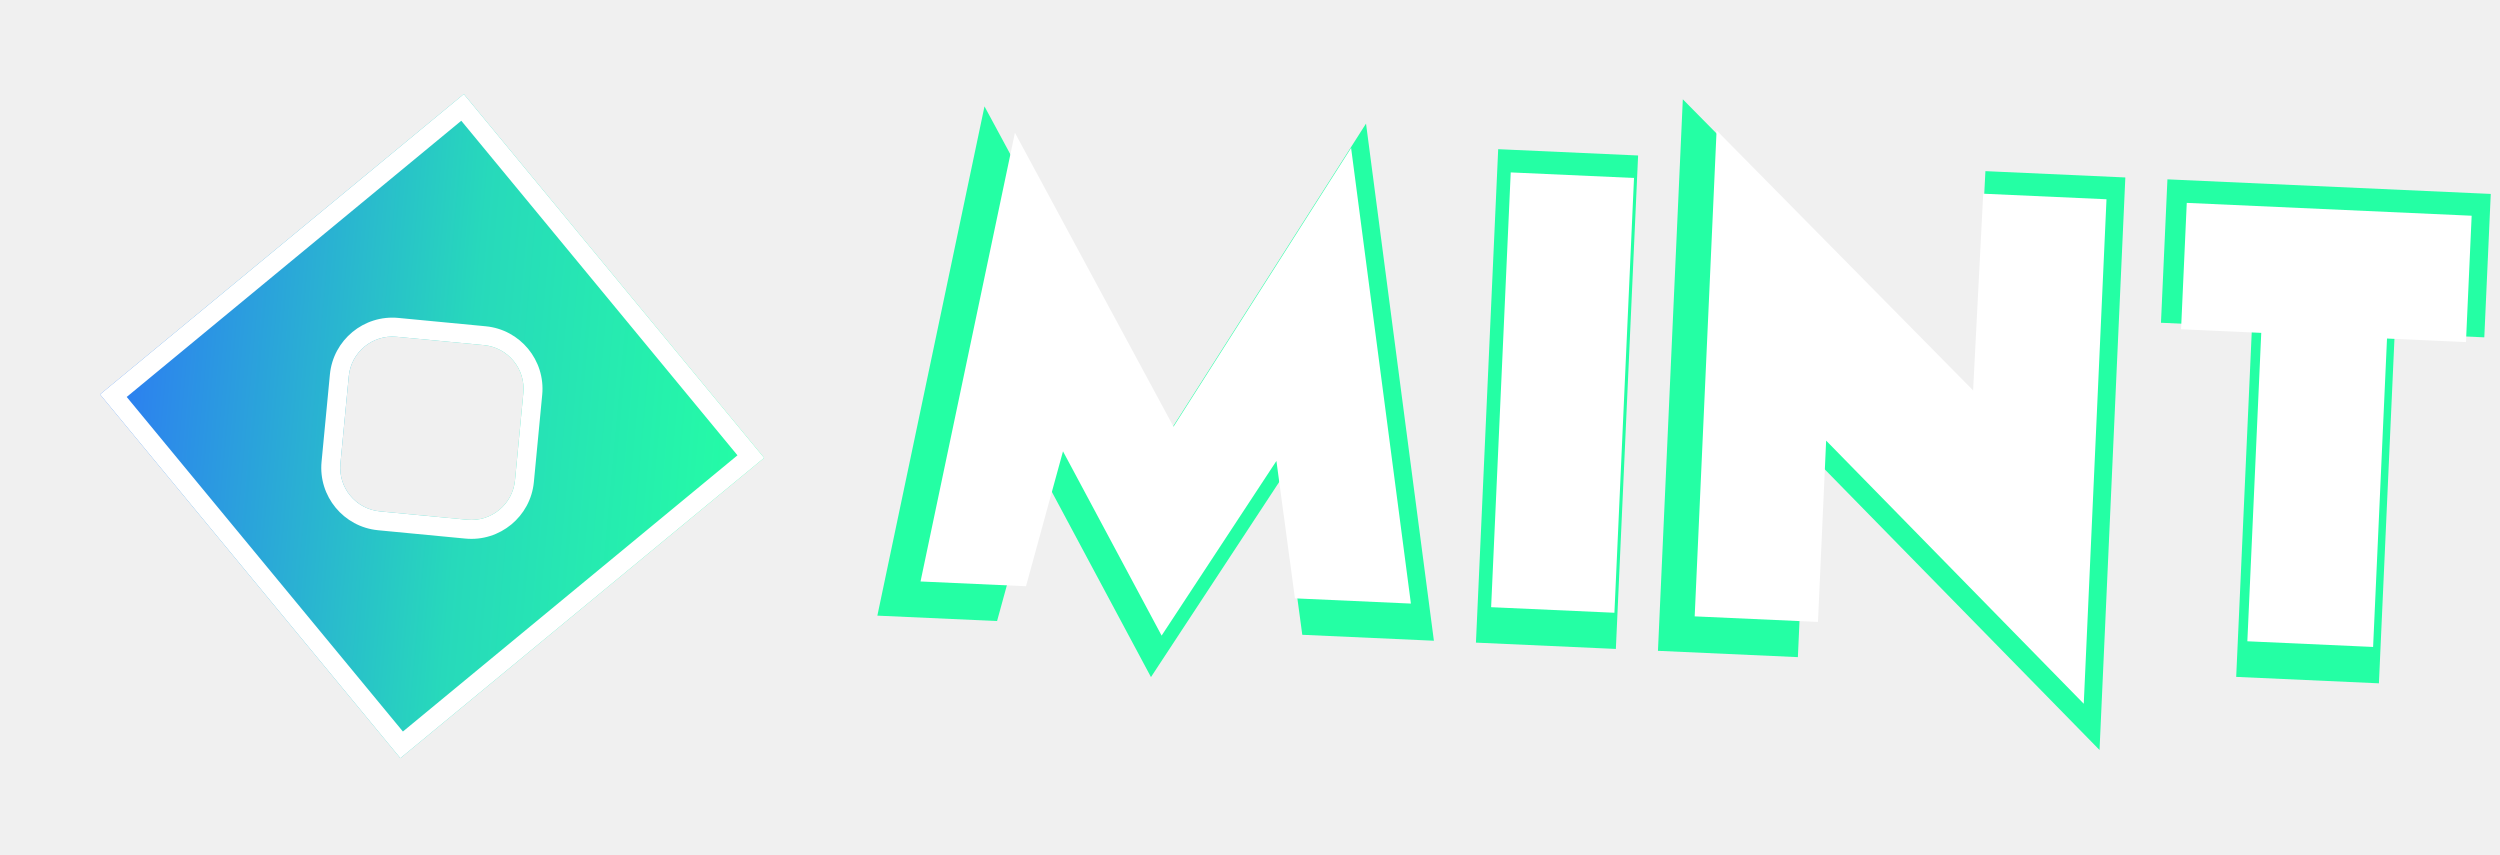
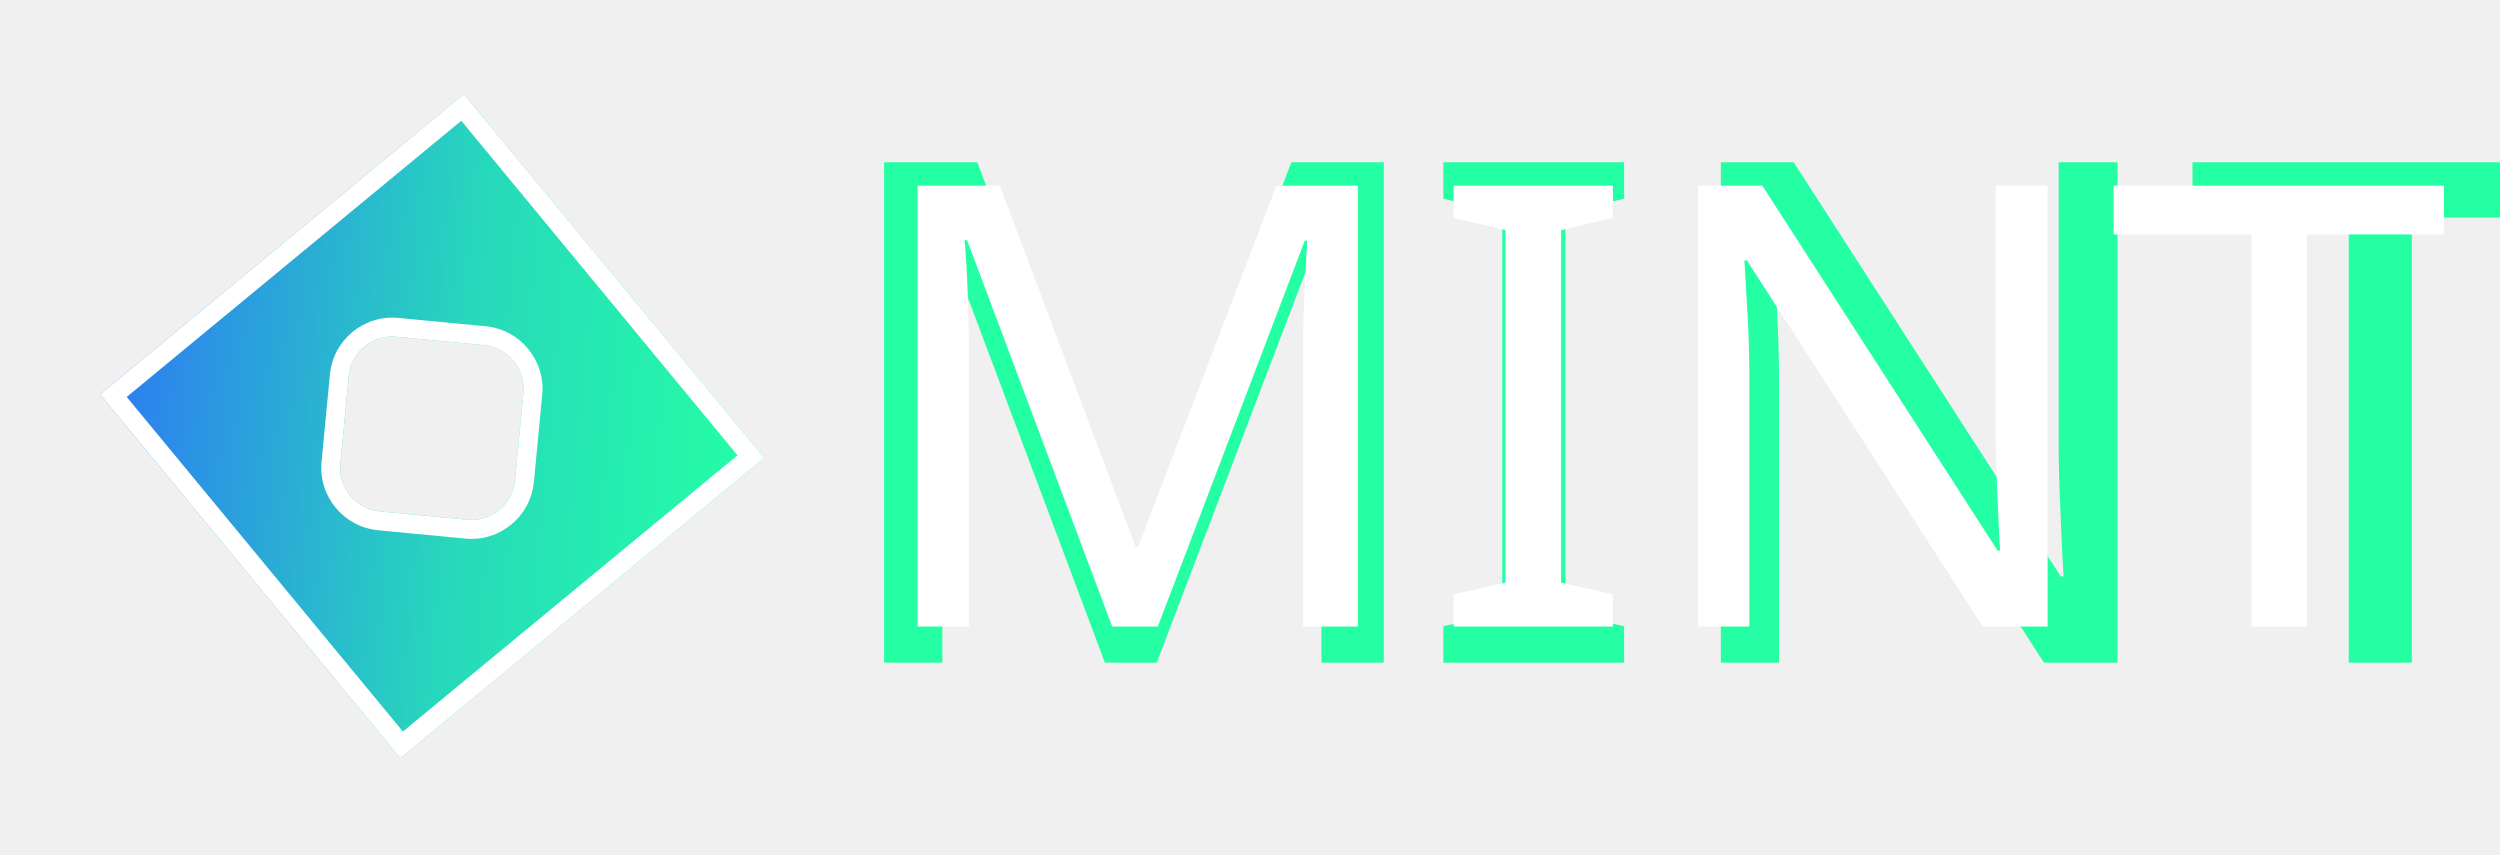
<svg xmlns="http://www.w3.org/2000/svg" width="100%" height="100%" viewBox="0 0 550 188" version="1.1" xml:space="preserve" style="fill-rule:evenodd;clip-rule:evenodd;stroke-linejoin:round;stroke-miterlimit:2;">
  <rect id="Fifth-Draft-Transparent-Long" x="-0" y="0" width="550" height="187.5" style="fill:none;" />
  <g id="Logo">
    <g>
-       <path d="M256.182,96.783l-39.594,-73.379l-23.569,112.038l26.336,1.187l9.234,-33.684l24.624,46.013l28.664,-43.611l4.626,34.309l28.954,1.305l-14.933,-113.773l-44.342,69.595Z" style="fill:#24ffa4;fill-rule:nonzero;" />
-       <path d="M360.384,34.207l-30.783,-1.387l-4.894,108.558l30.783,1.387l4.894,-108.558Z" style="fill:#24ffa4;fill-rule:nonzero;" />
-       <path d="M467.575,39.039l-30.783,-1.388l-2.522,49.108l-64.05,-64.917l-5.47,121.341l30.783,1.387l2.04,-45.27l64.324,65.7l5.678,-125.961Z" style="fill:#24ffa4;fill-rule:nonzero;" />
-       <path d="M547.968,42.663l-71.133,-3.207l-1.423,31.553l20.022,0.903l-3.471,77.005l31.398,1.415l3.472,-77.005l19.713,0.889l1.422,-31.553Z" style="fill:#24ffa4;fill-rule:nonzero;" />
-       <path d="M258.171,93.861l-34.887,-64.655l-20.767,98.718l23.204,1.046l8.137,-29.679l21.697,40.542l25.256,-38.426l4.076,30.23l25.512,1.15l-13.158,-100.247l-39.07,61.321Z" style="fill:#fff;fill-rule:nonzero;" />
-       <path d="M359.483,39.153l-27.123,-1.223l-4.312,95.652l27.123,1.223l4.312,-95.652Z" style="fill:#fff;fill-rule:nonzero;" />
-       <path d="M463.43,43.838l-27.123,-1.222l-2.223,43.269l-56.435,-57.199l-4.819,106.915l27.123,1.223l1.798,-39.889l56.676,57.89l5.003,-110.987Z" style="fill:#fff;fill-rule:nonzero;" />
-       <path d="M543.765,47.46l-62.677,-2.826l-1.253,27.802l17.641,0.795l-3.059,67.851l27.666,1.247l3.059,-67.851l17.37,0.783l1.253,-27.801Z" style="fill:#fff;fill-rule:nonzero;" />
+       <text x="179.559px" y="145.781px" style="font-family:'Geomancy-ExtraBold', 'Geomancy';font-size:154.167px;fill:#24ffa4;">M<tspan x="311.371px 351.455px 458.755px " y="145.781px 145.781px 145.781px ">INT</tspan>
+       </text>
+       <text x="188.708px" y="137.842px" style="font-family:'Geomancy-ExtraBold', 'Geomancy';font-size:135.839px;fill:#fff;">M<tspan x="314.359px 359.186px 463.238px " y="137.842px 137.842px 137.842px ">INT</tspan>
+       </text>
    </g>
  </g>
  <g>
    <path d="M22.01,86.769l80.03,-66.069l66.069,80.031l-80.03,66.069l-66.069,-80.031Zm52.881,15.215c-0.507,5.3 3.385,10.014 8.685,10.52l19.207,1.836c5.3,0.506 10.014,-3.386 10.52,-8.686l1.836,-19.206c0.506,-5.3 -3.386,-10.015 -8.686,-10.521l-19.206,-1.835c-5.3,-0.507 -10.014,3.385 -10.521,8.685l-1.835,19.207Z" style="fill:url(#_Linear1);" />
    <path d="M22.01,86.769l80.03,-66.069l66.069,80.031l-80.03,66.069l-66.069,-80.031Zm5.866,0.561l73.603,-60.764c0,0 60.764,73.604 60.764,73.604c-0,0 -73.604,60.764 -73.604,60.764l-60.763,-73.604Zm42.867,14.257c-0.725,7.59 4.848,14.34 12.437,15.065c-0,0 19.206,1.836 19.206,1.836c7.59,0.725 14.34,-4.848 15.065,-12.437c0,-0 1.836,-19.207 1.836,-19.207c0.725,-7.589 -4.848,-14.34 -12.437,-15.065c-0,0 -19.207,-1.835 -19.207,-1.835c-7.589,-0.725 -14.339,4.847 -15.065,12.437l-1.835,19.206Zm4.148,0.397c-0.507,5.3 3.385,10.014 8.685,10.52l19.207,1.836c5.3,0.506 10.014,-3.386 10.52,-8.686l1.836,-19.206c0.506,-5.3 -3.386,-10.015 -8.686,-10.521l-19.206,-1.835c-5.3,-0.507 -10.014,3.385 -10.521,8.685l-1.835,19.207Z" style="fill:#fff;" />
  </g>
  <defs>
    <linearGradient id="_Linear1" x1="0" y1="0" x2="1" y2="0" gradientUnits="userSpaceOnUse" gradientTransform="matrix(-146.099,-13.9612,13.9612,-146.099,168.109,100.731)">
      <stop offset="0" style="stop-color:#24ffa4;stop-opacity:1" />
      <stop offset="0.45" style="stop-color:#27d9bb;stop-opacity:1" />
      <stop offset="1" style="stop-color:#2d7af3;stop-opacity:1" />
    </linearGradient>
  </defs>
</svg>
